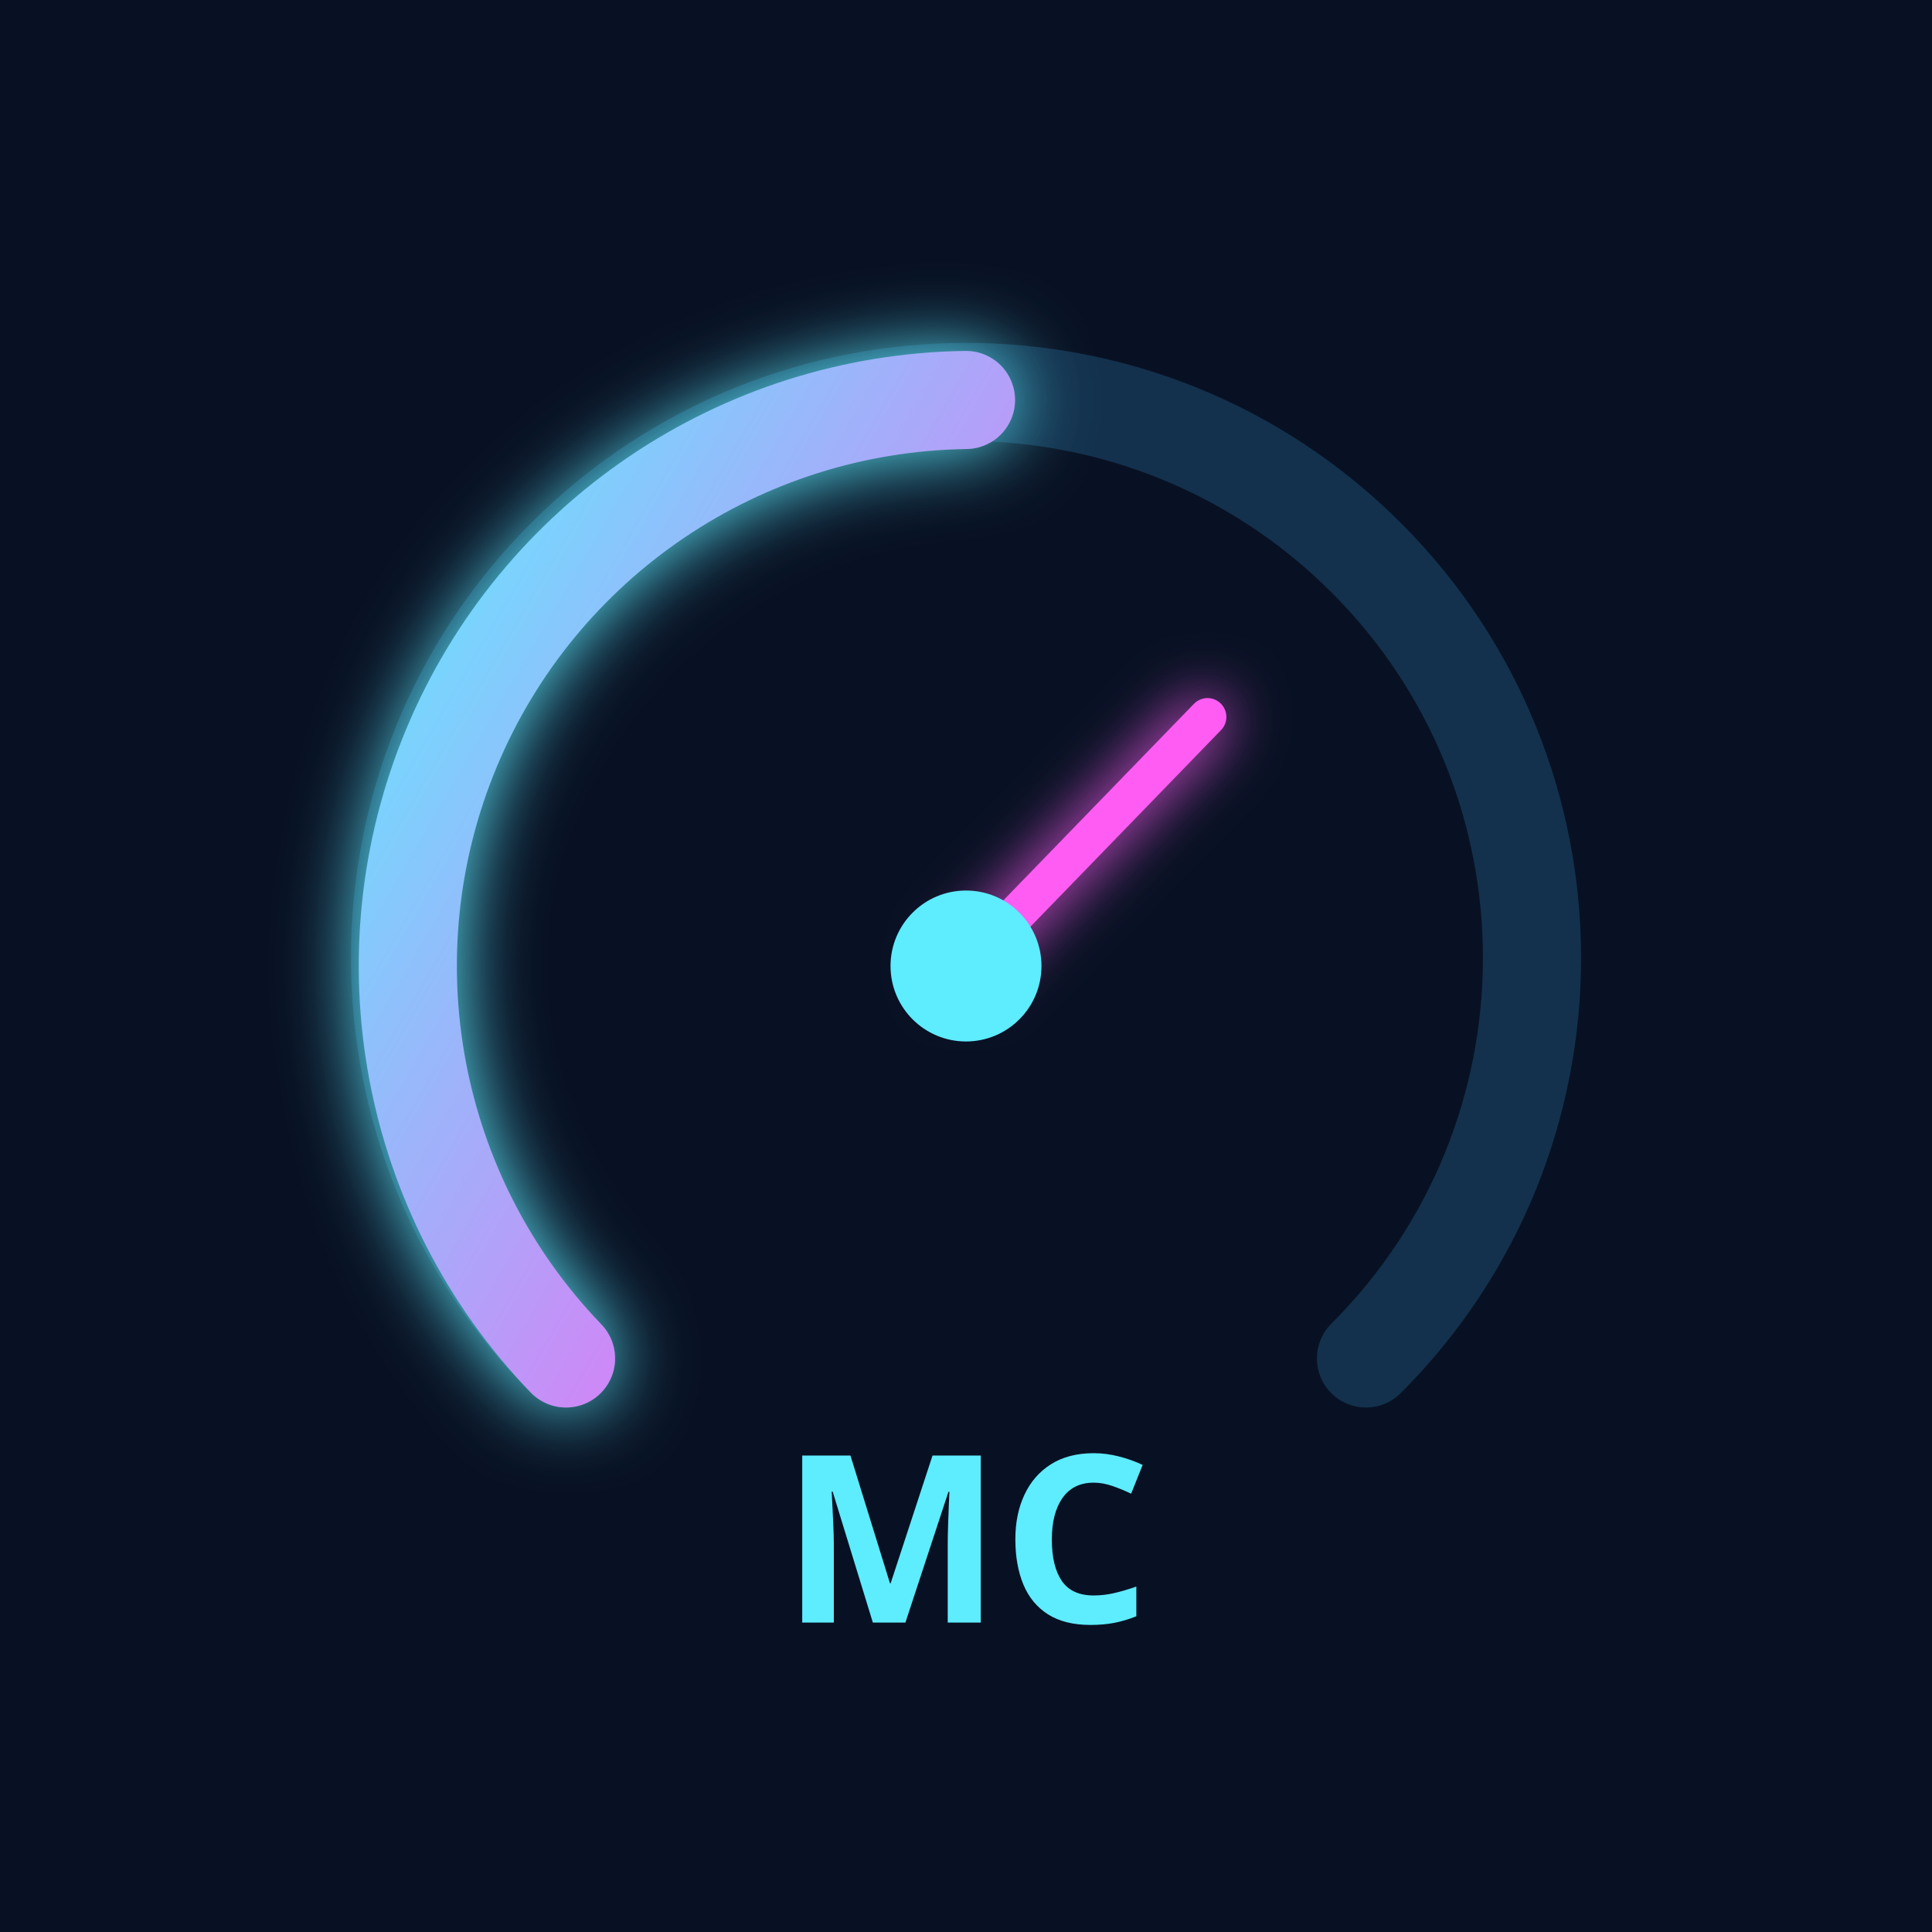
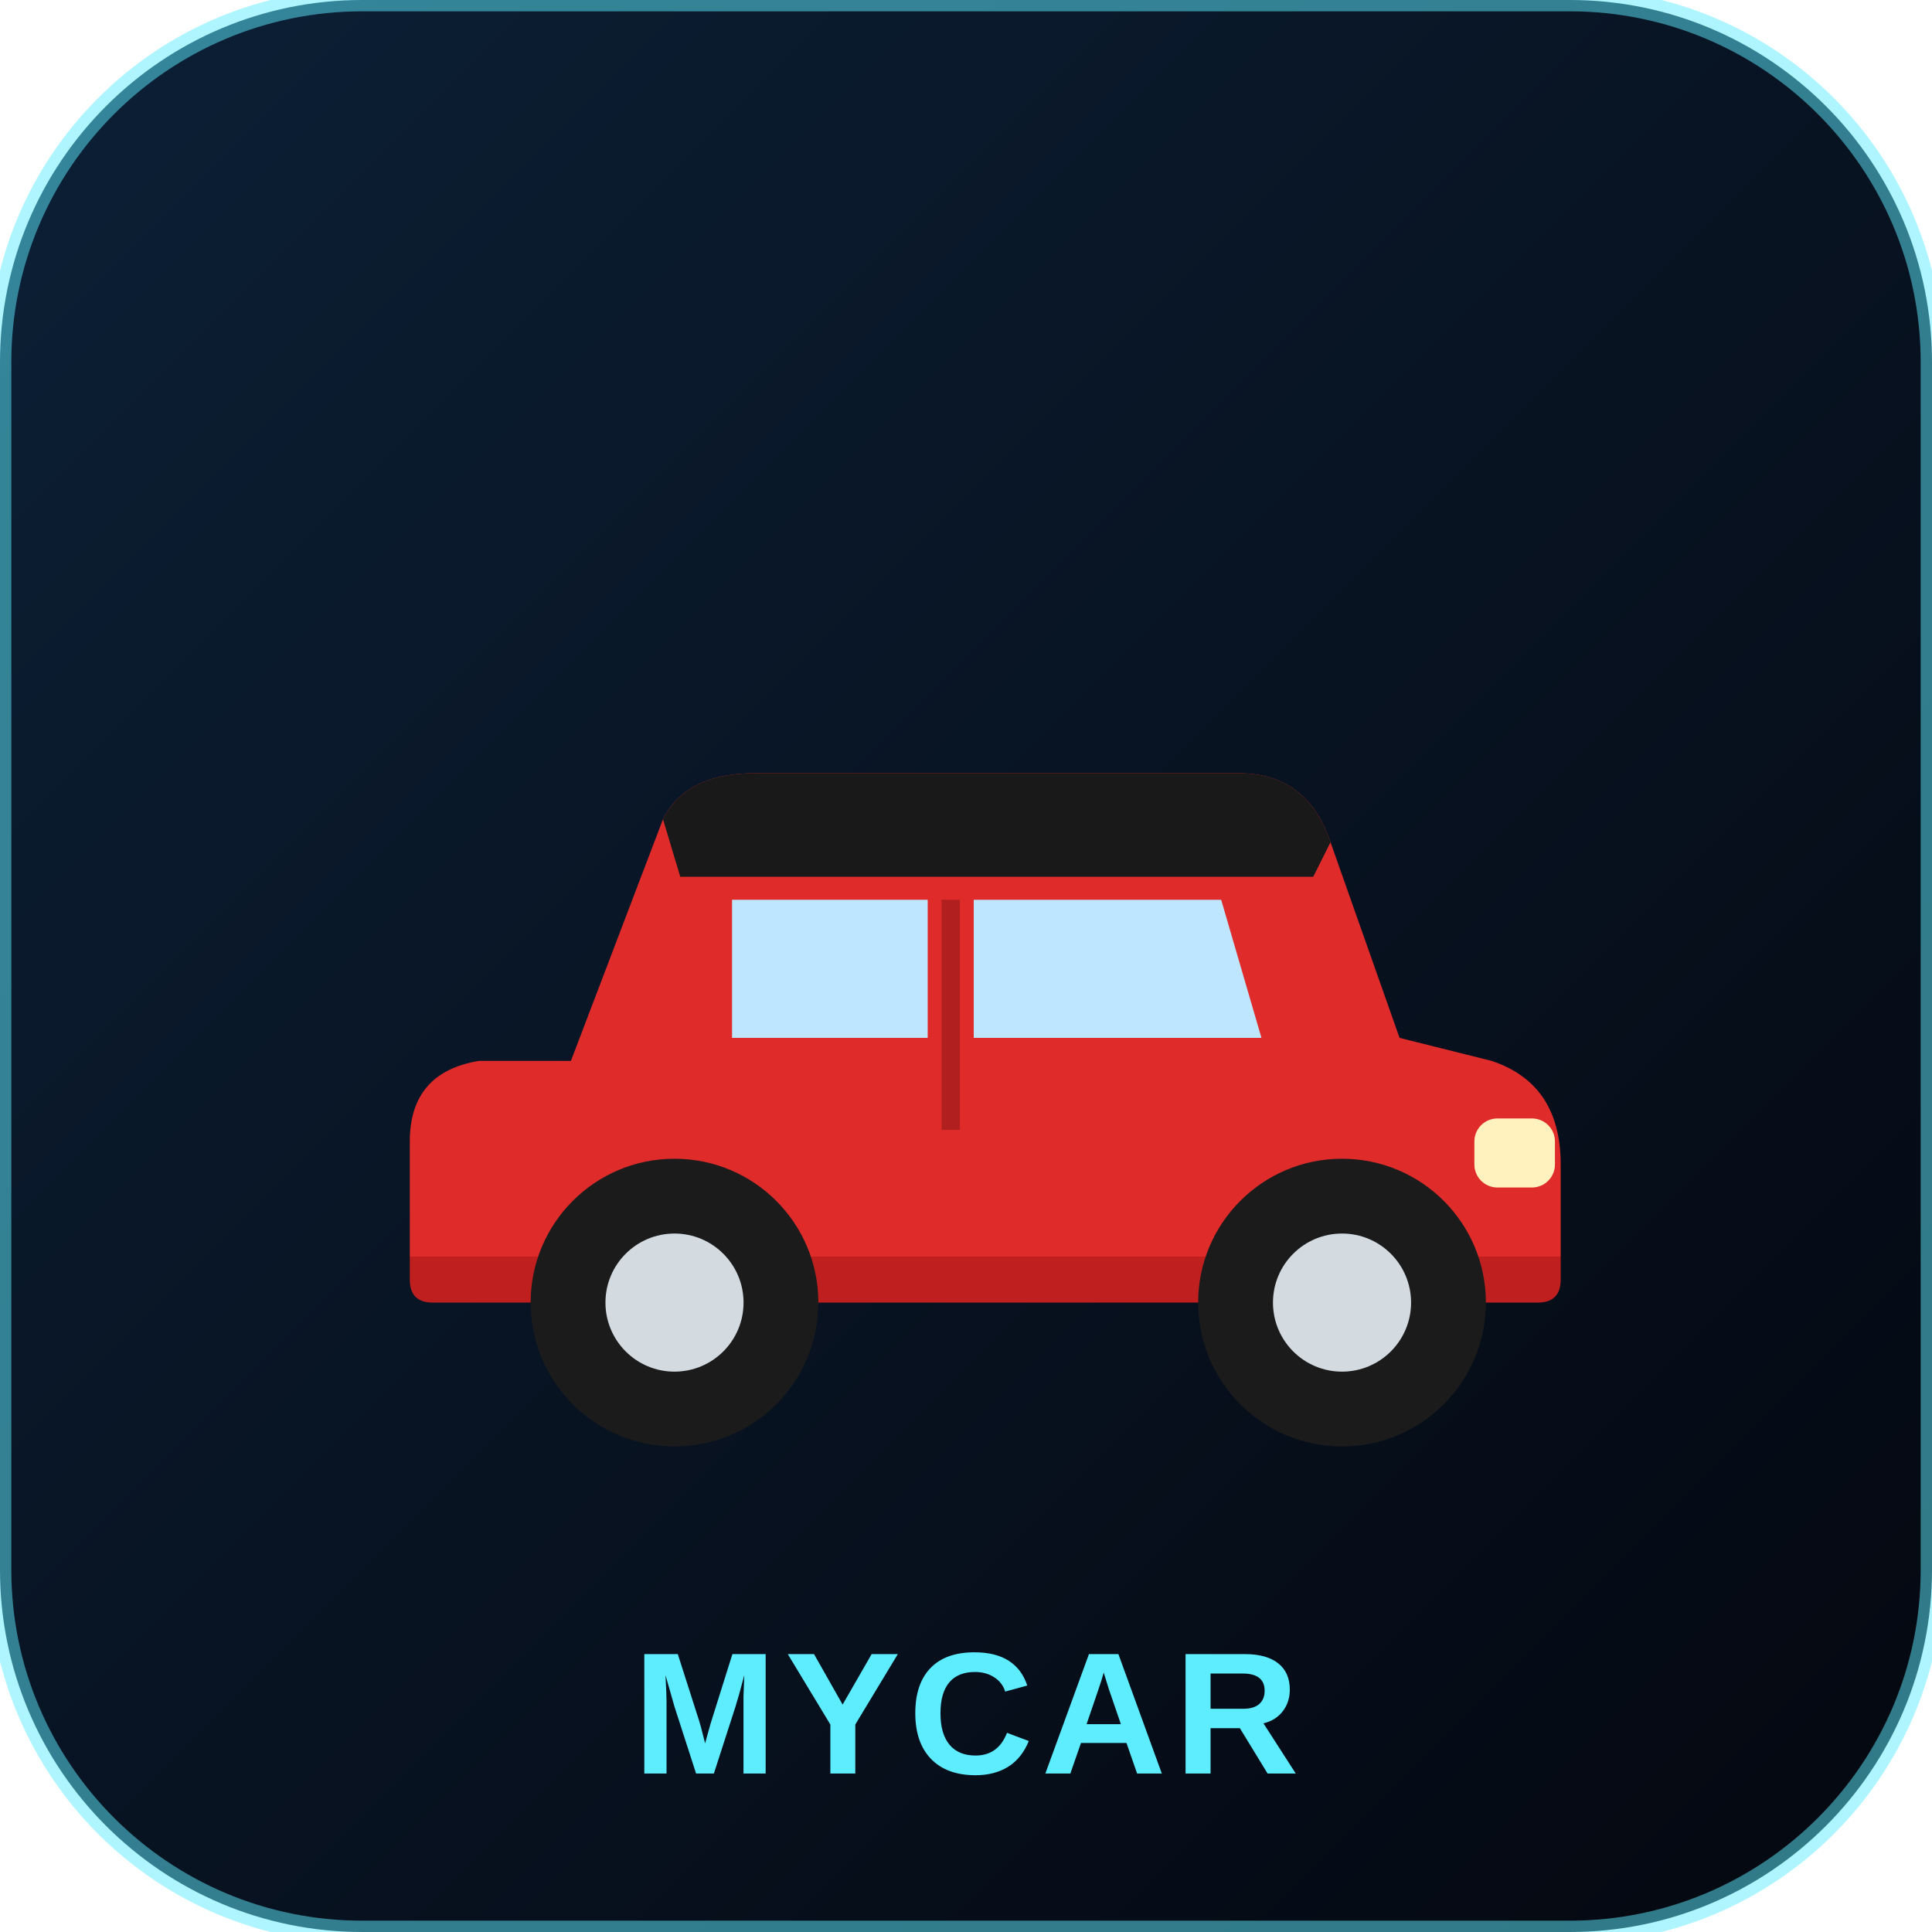
<svg xmlns="http://www.w3.org/2000/svg" viewBox="0 0 512 512">
  <defs>
-     <linearGradient id="g" x1="0" y1="0" x2="1" y2="1">
-       <stop offset="0" stop-color="#5eecff" />
-       <stop offset="1" stop-color="#ff5cf3" />
+     <linearGradient id="bg" x1="0" y1="0" x2="1" y2="1">
+       <stop offset="0" stop-color="#0c2036" />
+       <stop offset="1" stop-color="#04070f" />
    </linearGradient>
  </defs>
-   <rect width="512" height="512" fill="#04070f" />
-   <rect width="512" height="512" fill="#0a1830" opacity="0.6" />
-   <g fill="none" stroke-width="26" stroke-linecap="round">
-     <path d="M150 360 A150 150 0 1 1 362 360" stroke="#13314d" />
-     <path d="M150 360 A150 150 0 0 1 256 106" stroke="url(#g)" style="filter:drop-shadow(0 0 10px #5eecff)" />
+   <rect width="512" height="512" rx="96" fill="url(#bg)" />
+   <rect width="512" height="512" rx="96" fill="none" stroke="#5eecff" stroke-width="6" opacity="0.5" />
+   <g transform="translate(72 150) scale(3.05)">
+     <path d="M12 60 L12 50 Q12 44 18 43 L26 43 L34 22 Q36 18 42 18 L84 18 Q90 18 92 24 L98 41 L106 43 Q112 45 112 52 L112 60 Z" fill="#e02b2b" />
+     <path d="M34 22 Q36 18 42 18 L84 18 Q90 18 92 24 L90.5 27 L35.5 27 Z" fill="#191919" />
+     <path d="M40 29 L40 41 L57 41 L57 29 Z" fill="#bfe6ff" />
+     <path d="M61 29 L61 41 L86 41 L82.5 29 Z" fill="#bfe6ff" />
+     <rect x="58.2" y="29" width="1.6" height="20" fill="#b21f1f" />
+     <rect x="104.5" y="48" width="7" height="6" rx="2" fill="#fff2bf" />
+     <path d="M12 60 L112 60 L112 62 Q112 64 110 64 L14 64 Q12 64 12 62 Z" fill="#c01f1f" />
+     <circle cx="35" cy="64" r="12.5" fill="#1b1b1b" />
+     <circle cx="35" cy="64" r="6" fill="#d3dae0" />
+     <circle cx="93" cy="64" r="12.5" fill="#1b1b1b" />
+     <circle cx="93" cy="64" r="6" fill="#d3dae0" />
  </g>
-   <g stroke="#ff5cf3" stroke-width="10" stroke-linecap="round" style="filter:drop-shadow(0 0 8px #ff5cf3)">
-     <line x1="256" y1="256" x2="320" y2="190" />
-   </g>
-   <circle cx="256" cy="256" r="20" fill="#5eecff" />
-   <text x="256" y="430" font-family="Orbitron, sans-serif" font-size="62" font-weight="900" fill="#5eecff" text-anchor="middle">MC</text>
+   <text x="256" y="470" font-family="Orbitron, Arial, sans-serif" font-size="46" font-weight="900" fill="#5eecff" text-anchor="middle" letter-spacing="2">MYCAR</text>
</svg>
